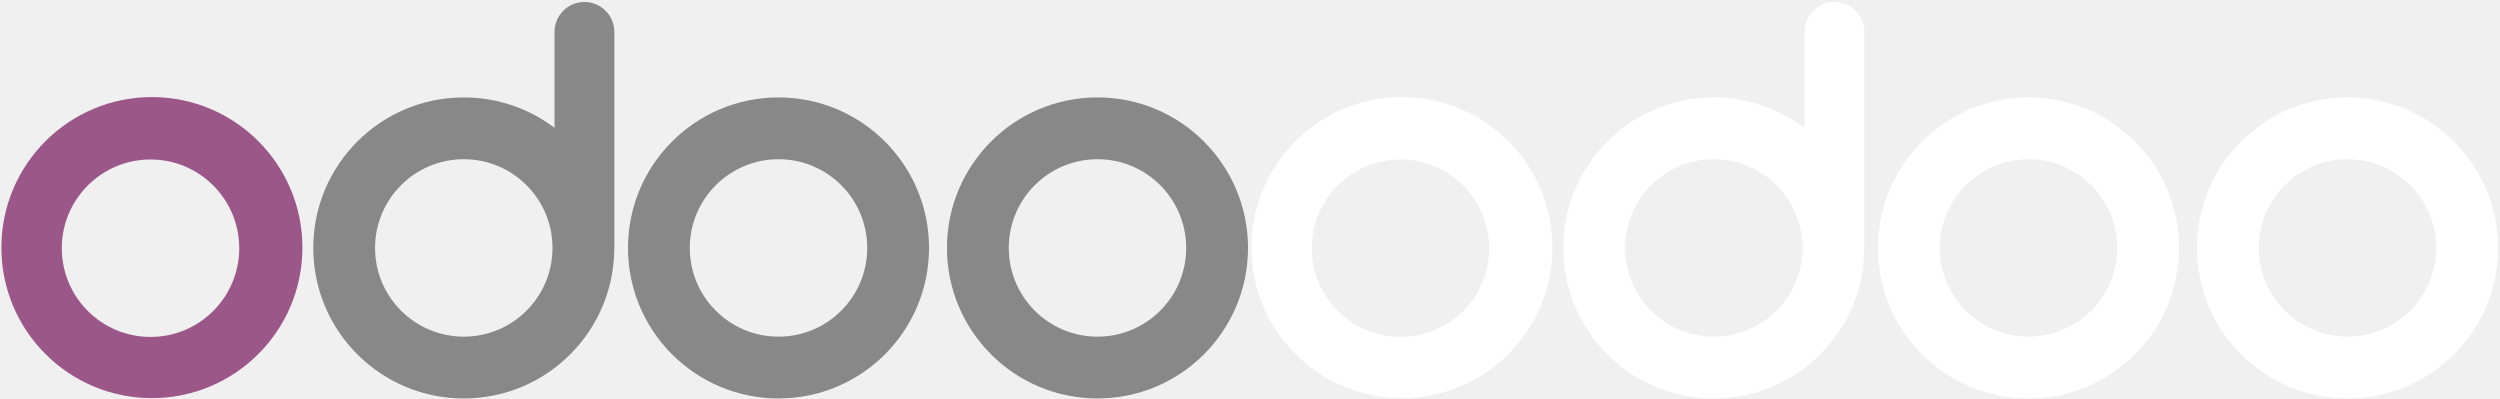
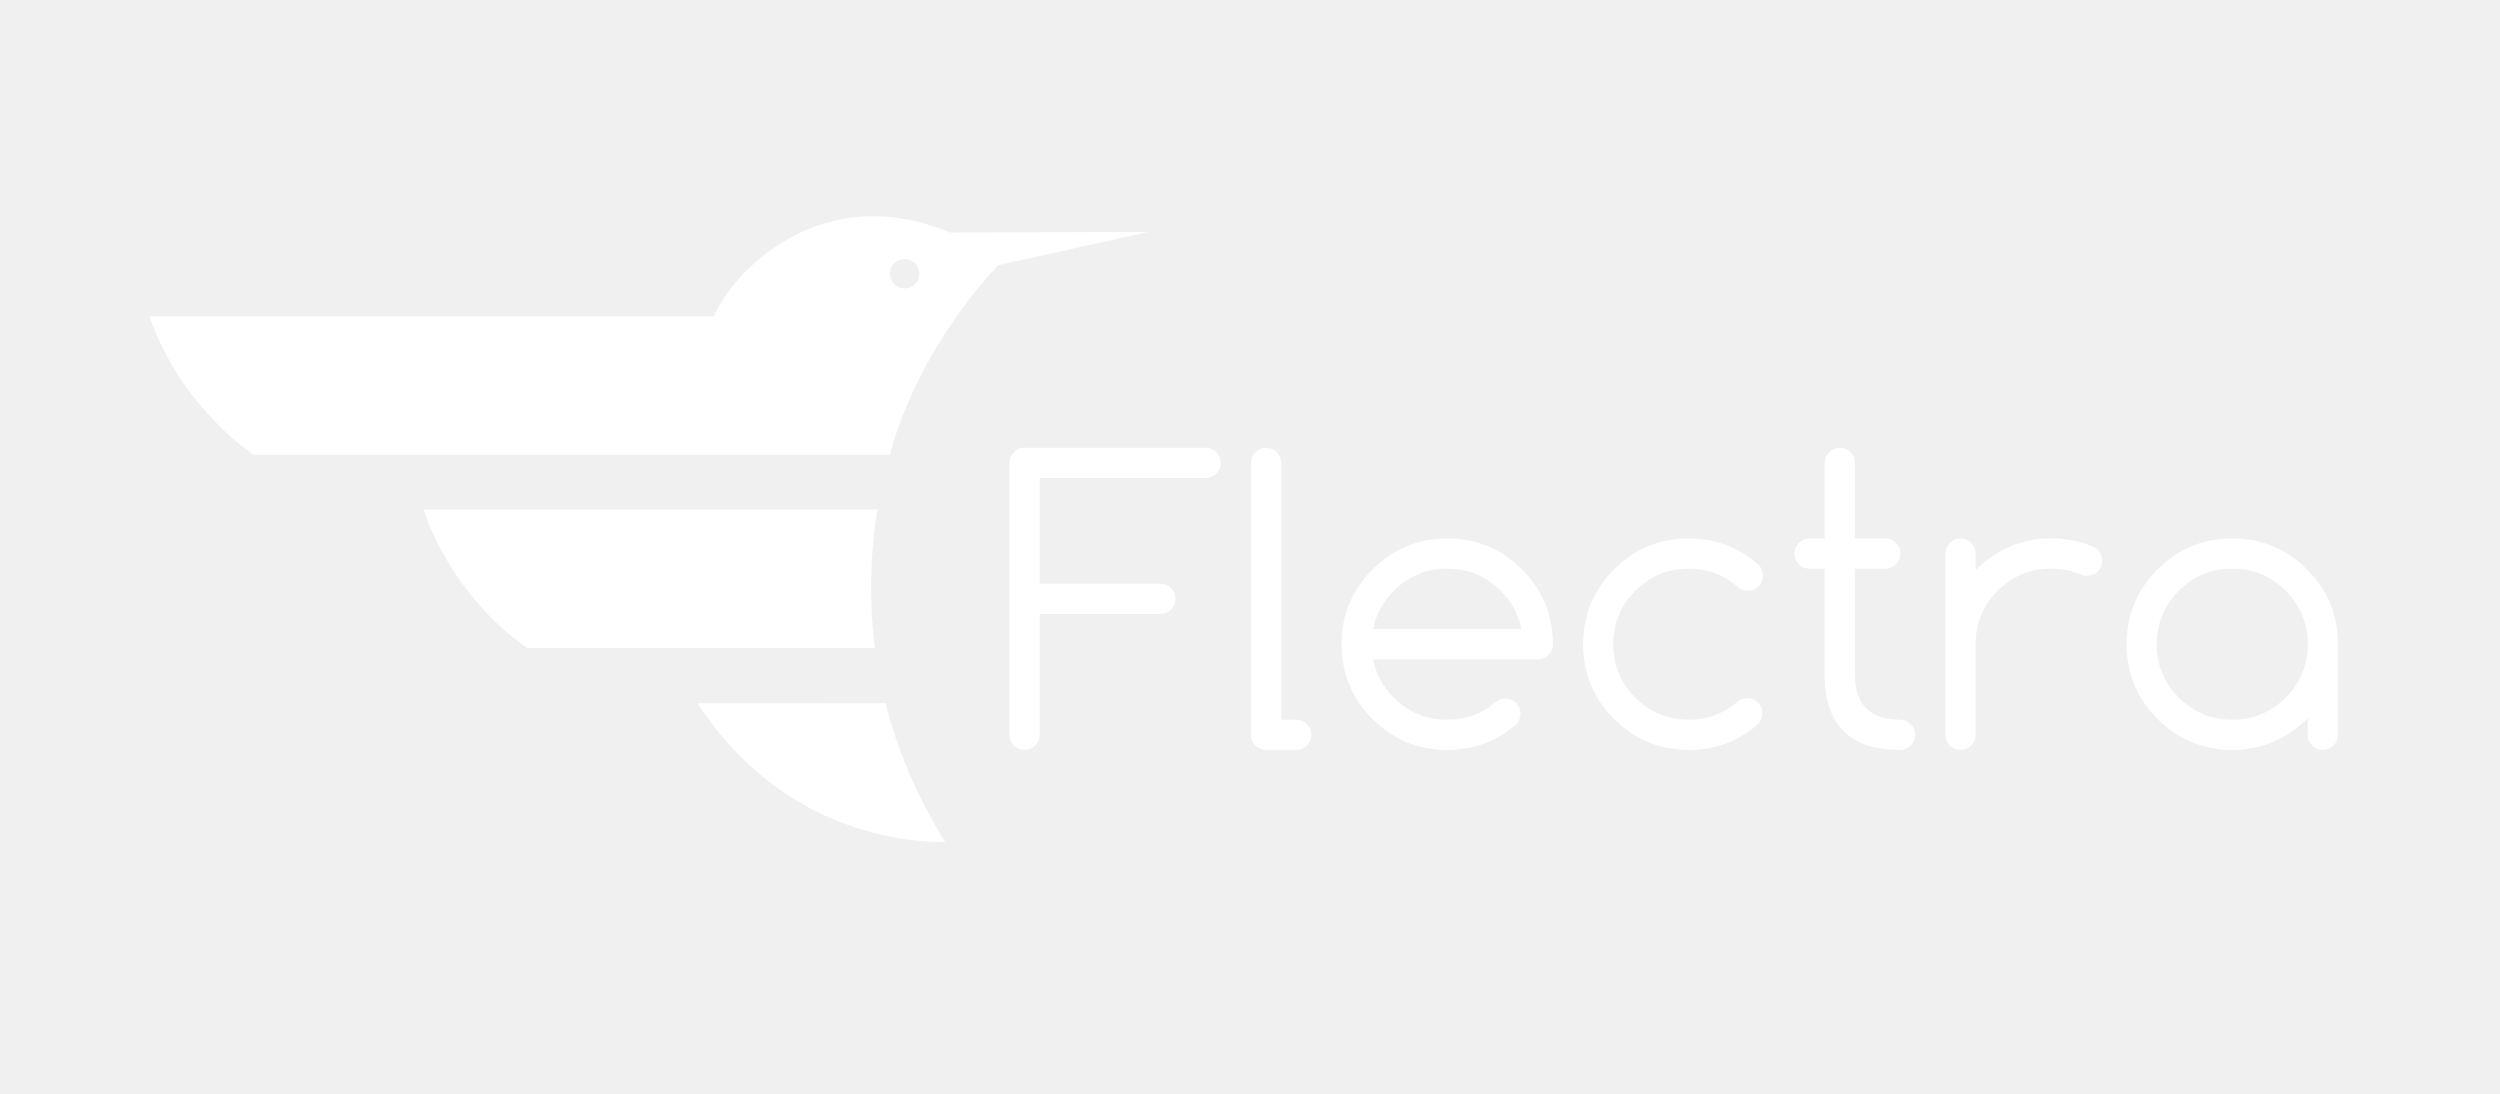
- <svg xmlns="http://www.w3.org/2000/svg" width="1254px" height="200px" viewBox="0 0 1254 200" version="1.1">
-   <defs />
-   <g id="Page-1" stroke="none" stroke-width="1" fill="none" fill-rule="evenodd">
-     <g id="odoo_logo">
-       <g id="odoo_logo_rgb" transform="translate(0, 1)">
-         <path d="M550.5,198.865 C592.197,198.865 626,165.063 626,123.365 C626,81.668 592.197,47.865 550.5,47.865 C508.803,47.865 475,81.668 475,123.365 C475,165.063 508.803,198.865 550.5,198.865 Z M550.5,167.865 C575.077,167.865 595,147.942 595,123.365 C595,98.789 575.077,78.865 550.5,78.865 C525.923,78.865 506,98.789 506,123.365 C506,147.942 525.923,167.865 550.5,167.865 Z" id="Oval-3" fill="#888888" />
-         <path d="M390.5,198.865 C432.197,198.865 466,165.063 466,123.365 C466,81.668 432.197,47.865 390.5,47.865 C348.803,47.865 315,81.668 315,123.365 C315,165.063 348.803,198.865 390.5,198.865 Z M390.5,167.865 C415.077,167.865 435,147.942 435,123.365 C435,98.789 415.077,78.865 390.5,78.865 C365.923,78.865 346,98.789 346,123.365 C346,147.942 365.923,167.865 390.5,167.865 Z" id="Oval-2" fill="#888888" />
-         <g id="D" transform="translate(157, 0)" fill="#888888">
-           <g id="d-+-Rectangle-1">
-             <path d="M151.13,122.77 C151.132,122.968 151.133,123.167 151.133,123.365 C151.133,165.063 117.33,198.865 75.633,198.865 C33.935,198.865 0.133,165.063 0.133,123.365 C0.133,81.668 33.935,47.865 75.633,47.865 C92.727,47.865 108.494,53.546 121.15,63.124 L121.15,15.004 C121.15,6.718 127.864,0 136.15,0 C144.434,0 151.15,6.724 151.15,15.004 L151.15,121.996 C151.15,122.256 151.143,122.514 151.13,122.77 L151.13,122.77 Z M75.633,167.865 C100.209,167.865 120.133,147.942 120.133,123.365 C120.133,98.789 100.209,78.865 75.633,78.865 C51.056,78.865 31.133,98.789 31.133,123.365 C31.133,147.942 51.056,167.865 75.633,167.865 Z" id="d" />
-           </g>
-         </g>
-         <path d="M76.192,198.697 C117.89,198.697 151.692,164.895 151.692,123.197 C151.692,81.5 117.89,47.697 76.192,47.697 C34.495,47.697 0.692,81.5 0.692,123.197 C0.692,164.895 34.495,198.697 76.192,198.697 Z M75.5,168 C100.077,168 120,148.077 120,123.5 C120,98.923 100.077,79 75.5,79 C50.923,79 31,98.923 31,123.5 C31,148.077 50.923,168 75.5,168 Z" id="Oval-1" fill="#9C5789" />
-       </g>
-       <g id="odoo_logo_white" transform="translate(627, 1)" fill="#FFFFFF">
-         <path d="M550.5,198.865 C592.197,198.865 626,165.063 626,123.365 C626,81.668 592.197,47.865 550.5,47.865 C508.803,47.865 475,81.668 475,123.365 C475,165.063 508.803,198.865 550.5,198.865 Z M550.5,167.865 C575.077,167.865 595,147.942 595,123.365 C595,98.789 575.077,78.865 550.5,78.865 C525.923,78.865 506,98.789 506,123.365 C506,147.942 525.923,167.865 550.5,167.865 Z" id="Oval-3" />
-         <path d="M390.5,198.865 C432.197,198.865 466,165.063 466,123.365 C466,81.668 432.197,47.865 390.5,47.865 C348.803,47.865 315,81.668 315,123.365 C315,165.063 348.803,198.865 390.5,198.865 Z M390.5,167.865 C415.077,167.865 435,147.942 435,123.365 C435,98.789 415.077,78.865 390.5,78.865 C365.923,78.865 346,98.789 346,123.365 C346,147.942 365.923,167.865 390.5,167.865 Z" id="Oval-2" />
-         <g id="D" transform="translate(157, 0)">
-           <g id="d-+-Rectangle-1">
-             <path d="M151.13,122.77 C151.132,122.968 151.133,123.167 151.133,123.365 C151.133,165.063 117.33,198.865 75.633,198.865 C33.935,198.865 0.133,165.063 0.133,123.365 C0.133,81.668 33.935,47.865 75.633,47.865 C92.727,47.865 108.494,53.546 121.15,63.124 L121.15,15.004 C121.15,6.718 127.864,0 136.15,0 C144.434,0 151.15,6.724 151.15,15.004 L151.15,121.996 C151.15,122.256 151.143,122.514 151.13,122.77 L151.13,122.77 Z M75.633,167.865 C100.209,167.865 120.133,147.942 120.133,123.365 C120.133,98.789 100.209,78.865 75.633,78.865 C51.056,78.865 31.133,98.789 31.133,123.365 C31.133,147.942 51.056,167.865 75.633,167.865 Z" id="d" />
-           </g>
-         </g>
-         <path d="M76.192,198.697 C117.89,198.697 151.692,164.895 151.692,123.197 C151.692,81.5 117.89,47.697 76.192,47.697 C34.495,47.697 0.692,81.5 0.692,123.197 C0.692,164.895 34.495,198.697 76.192,198.697 Z M75.5,168 C100.077,168 120,148.077 120,123.5 C120,98.923 100.077,79 75.5,79 C50.923,79 31,98.923 31,123.5 C31,148.077 50.923,168 75.5,168 Z" id="Oval-1" />
-       </g>
+ <svg xmlns="http://www.w3.org/2000/svg" version="1.1" id="Layer_1" x="0px" y="0px" width="800px" height="350px" viewBox="0 0 800 350" style="enable-background:new 0 0 800 350;" xml:space="preserve">
+   <rect style="display:none;" width="800" height="350" />
+   <g>
+     <g>
+       <path style="fill-rule:evenodd;clip-rule:evenodd;fill:#FFFFFF;" d="M135.55,163.083c0,0,7.69,26.345,33.097,44.28h111.345    c0,0-3.195-20.385,0.767-44.287L135.55,163.083z" />
+       <path style="fill-rule:evenodd;clip-rule:evenodd;fill:#FFFFFF;" d="M228.436,101.231c5.857-14.035,34.104-44.08,75.541-26.84    l63.472-0.164L319.41,84.862c0,0-25.254,25.398-34.652,60.649H81.103c0,0-22.948-14.831-33.319-44.281H228.436L228.436,101.231z     M289.486,82.889c-2.597,0-4.702,2.106-4.702,4.705c0,2.598,2.105,4.704,4.702,4.704c2.596,0,4.701-2.106,4.701-4.704    C294.188,84.995,292.083,82.889,289.486,82.889z" />
+       <path style="fill-rule:evenodd;clip-rule:evenodd;fill:#FFFFFF;" d="M223.241,225.077l60.127-0.031    c5.785,22.587,15.106,37.899,19.125,44.437C294.204,269.464,251.567,268.697,223.241,225.077z" />
+     </g>
+     <g>
+       <path style="fill:#FFFFFF;" d="M327.853,143.301h57.971c1.329,0,2.465,0.474,3.412,1.42c0.946,0.947,1.419,2.084,1.419,3.414    c0,1.329-0.474,2.468-1.419,3.414c-0.946,0.947-2.083,1.42-3.412,1.42h-53.14v33.836h38.647c1.329,0,2.465,0.474,3.412,1.42    c0.946,0.946,1.419,2.084,1.419,3.414c0,1.329-0.474,2.468-1.419,3.413c-0.946,0.947-2.083,1.42-3.412,1.42h-38.647v38.67    c0,1.329-0.474,2.468-1.419,3.414c-0.946,0.947-2.083,1.42-3.412,1.42c-1.328,0-2.466-0.473-3.412-1.42    c-0.946-0.946-1.419-2.085-1.419-3.414v-87.007c0-1.33,0.473-2.467,1.419-3.414C325.387,143.775,326.525,143.301,327.853,143.301z    " />
+       <path style="fill:#FFFFFF;" d="M400.316,148.135c0-1.33,0.473-2.467,1.419-3.414c0.945-0.946,2.083-1.42,3.412-1.42    c1.328,0,2.465,0.474,3.411,1.42c0.945,0.947,1.419,2.084,1.419,3.414v82.174h4.831c1.329,0,2.466,0.474,3.412,1.42    c0.945,0.946,1.419,2.084,1.419,3.413s-0.474,2.468-1.419,3.414c-0.946,0.947-2.083,1.42-3.412,1.42h-9.661    c-1.329,0-2.467-0.473-3.412-1.42c-0.946-0.946-1.419-2.085-1.419-3.414V148.135z" />
+       <path style="fill:#FFFFFF;" d="M481.717,223.541c1.328,0,2.465,0.474,3.412,1.42c0.945,0.947,1.419,2.084,1.419,3.414    c0,1.329-0.464,2.477-1.39,3.443c-6.24,5.438-13.586,8.157-22.04,8.157c-9.341,0-17.312-3.303-23.913-9.909    c-6.603-6.605-9.903-14.581-9.903-23.927c0-9.345,3.301-17.32,9.903-23.927c6.602-6.606,14.572-9.91,23.913-9.91    c9.339,0,17.31,3.304,23.912,9.91c6.603,6.606,9.903,14.582,9.903,23.927c0,1.329-0.474,2.468-1.419,3.414    c-0.946,0.946-2.083,1.42-3.411,1.42h-52.718c0.886,4.632,3.1,8.721,6.643,12.266c4.71,4.713,10.406,7.069,17.09,7.069    c6.038,0,11.231-1.913,15.579-5.74C479.582,223.884,480.589,223.541,481.717,223.541z M486.85,201.306    c-0.886-4.632-3.101-8.721-6.643-12.266c-4.71-4.713-10.407-7.069-17.089-7.069c-6.684,0-12.38,2.356-17.09,7.069    c-3.543,3.545-5.757,7.634-6.643,12.266H486.85z" />
+       <path style="fill:#FFFFFF;" d="M559.132,223.42c1.328,0,2.465,0.474,3.411,1.42c0.945,0.947,1.419,2.085,1.419,3.414    s-0.504,2.518-1.51,3.564c-6.24,5.438-13.586,8.157-22.04,8.157c-9.341,0-17.312-3.303-23.913-9.909    c-6.603-6.605-9.903-14.581-9.903-23.927c0-9.345,3.301-17.32,9.903-23.927c6.602-6.606,14.572-9.91,23.913-9.91    c8.454,0,15.8,2.719,22.04,8.157c1.127,1.008,1.691,2.257,1.691,3.746c0,1.33-0.474,2.468-1.419,3.414    c-0.946,0.947-2.084,1.42-3.412,1.42c-1.168,0-2.194-0.362-3.08-1.088c-4.509-3.987-9.782-5.981-15.82-5.981    c-6.684,0-12.38,2.356-17.09,7.069s-7.065,10.413-7.065,17.1s2.355,12.387,7.065,17.1s10.406,7.069,17.09,7.069    c6.038,0,11.292-1.974,15.761-5.922C557.018,223.743,558.004,223.42,559.132,223.42z" />
+       <path style="fill:#FFFFFF;" d="M608.045,230.309c1.328,0,2.465,0.474,3.411,1.42c0.945,0.946,1.419,2.084,1.419,3.413    s-0.474,2.468-1.419,3.414c-0.946,0.947-2.083,1.42-3.411,1.42c-16.104,0-24.155-8.056-24.155-24.169v-33.836h-4.83    c-1.329,0-2.467-0.473-3.412-1.42c-0.946-0.946-1.419-2.084-1.419-3.414c0-1.329,0.473-2.467,1.419-3.414    c0.945-0.946,2.083-1.42,3.412-1.42h4.83v-24.168c0-1.33,0.474-2.467,1.42-3.414c0.945-0.946,2.083-1.42,3.411-1.42    c1.329,0,2.466,0.474,3.412,1.42c0.945,0.947,1.419,2.084,1.419,3.414v24.168h9.723c1.328,0,2.465,0.474,3.411,1.42    c0.945,0.947,1.419,2.084,1.419,3.414c0,1.33-0.474,2.468-1.419,3.414c-0.946,0.947-2.083,1.42-3.411,1.42h-9.723v33.836    C593.552,225.475,598.383,230.309,608.045,230.309z" />
+       <path style="fill:#FFFFFF;" d="M622.537,177.137c0-1.329,0.473-2.467,1.419-3.414c0.945-0.946,2.083-1.42,3.412-1.42    c1.328,0,2.465,0.474,3.411,1.42c0.945,0.947,1.419,2.084,1.419,3.414v5.317c6.764-6.767,14.814-10.151,24.155-10.151    c4.71,0,9.037,0.806,12.982,2.417c0.725,0.282,1.389,0.705,1.993,1.269c0.926,0.966,1.389,2.114,1.389,3.443    c0,1.33-0.474,2.469-1.419,3.414c-0.946,0.947-2.084,1.42-3.412,1.42c-0.765,0-1.47-0.16-2.113-0.483    c-2.859-1.208-5.999-1.813-9.42-1.813c-6.684,0-12.38,2.356-17.09,7.069s-7.065,10.413-7.065,17.1v29.002    c0,1.329-0.474,2.468-1.419,3.414c-0.946,0.947-2.083,1.42-3.411,1.42c-1.329,0-2.467-0.473-3.412-1.42    c-0.946-0.946-1.419-2.085-1.419-3.414V177.137z" />
+       <path style="fill:#FFFFFF;" d="M738.479,229.825c-6.764,6.767-14.815,10.15-24.154,10.15c-9.341,0-17.312-3.303-23.913-9.909    c-6.603-6.605-9.903-14.581-9.903-23.927c0-9.345,3.301-17.32,9.903-23.927c6.602-6.606,14.572-9.91,23.913-9.91    c9.339,0,17.31,3.304,23.912,9.91c6.603,6.606,9.903,14.582,9.903,23.927v29.002c0,1.329-0.474,2.468-1.419,3.414    c-0.946,0.947-2.083,1.42-3.411,1.42c-1.329,0-2.467-0.473-3.412-1.42c-0.946-0.946-1.419-2.085-1.419-3.414V229.825z     M714.324,181.971c-6.684,0-12.38,2.356-17.09,7.069s-7.065,10.413-7.065,17.1s2.355,12.387,7.065,17.1s10.406,7.069,17.09,7.069    c6.682,0,12.379-2.356,17.089-7.069s7.065-10.413,7.065-17.1s-2.355-12.387-7.065-17.1S721.006,181.971,714.324,181.971z" />
    </g>
  </g>
+   <g>
+ </g>
+   <g>
+ </g>
+   <g>
+ </g>
+   <g>
+ </g>
+   <g>
+ </g>
+   <g>
+ </g>
</svg>
